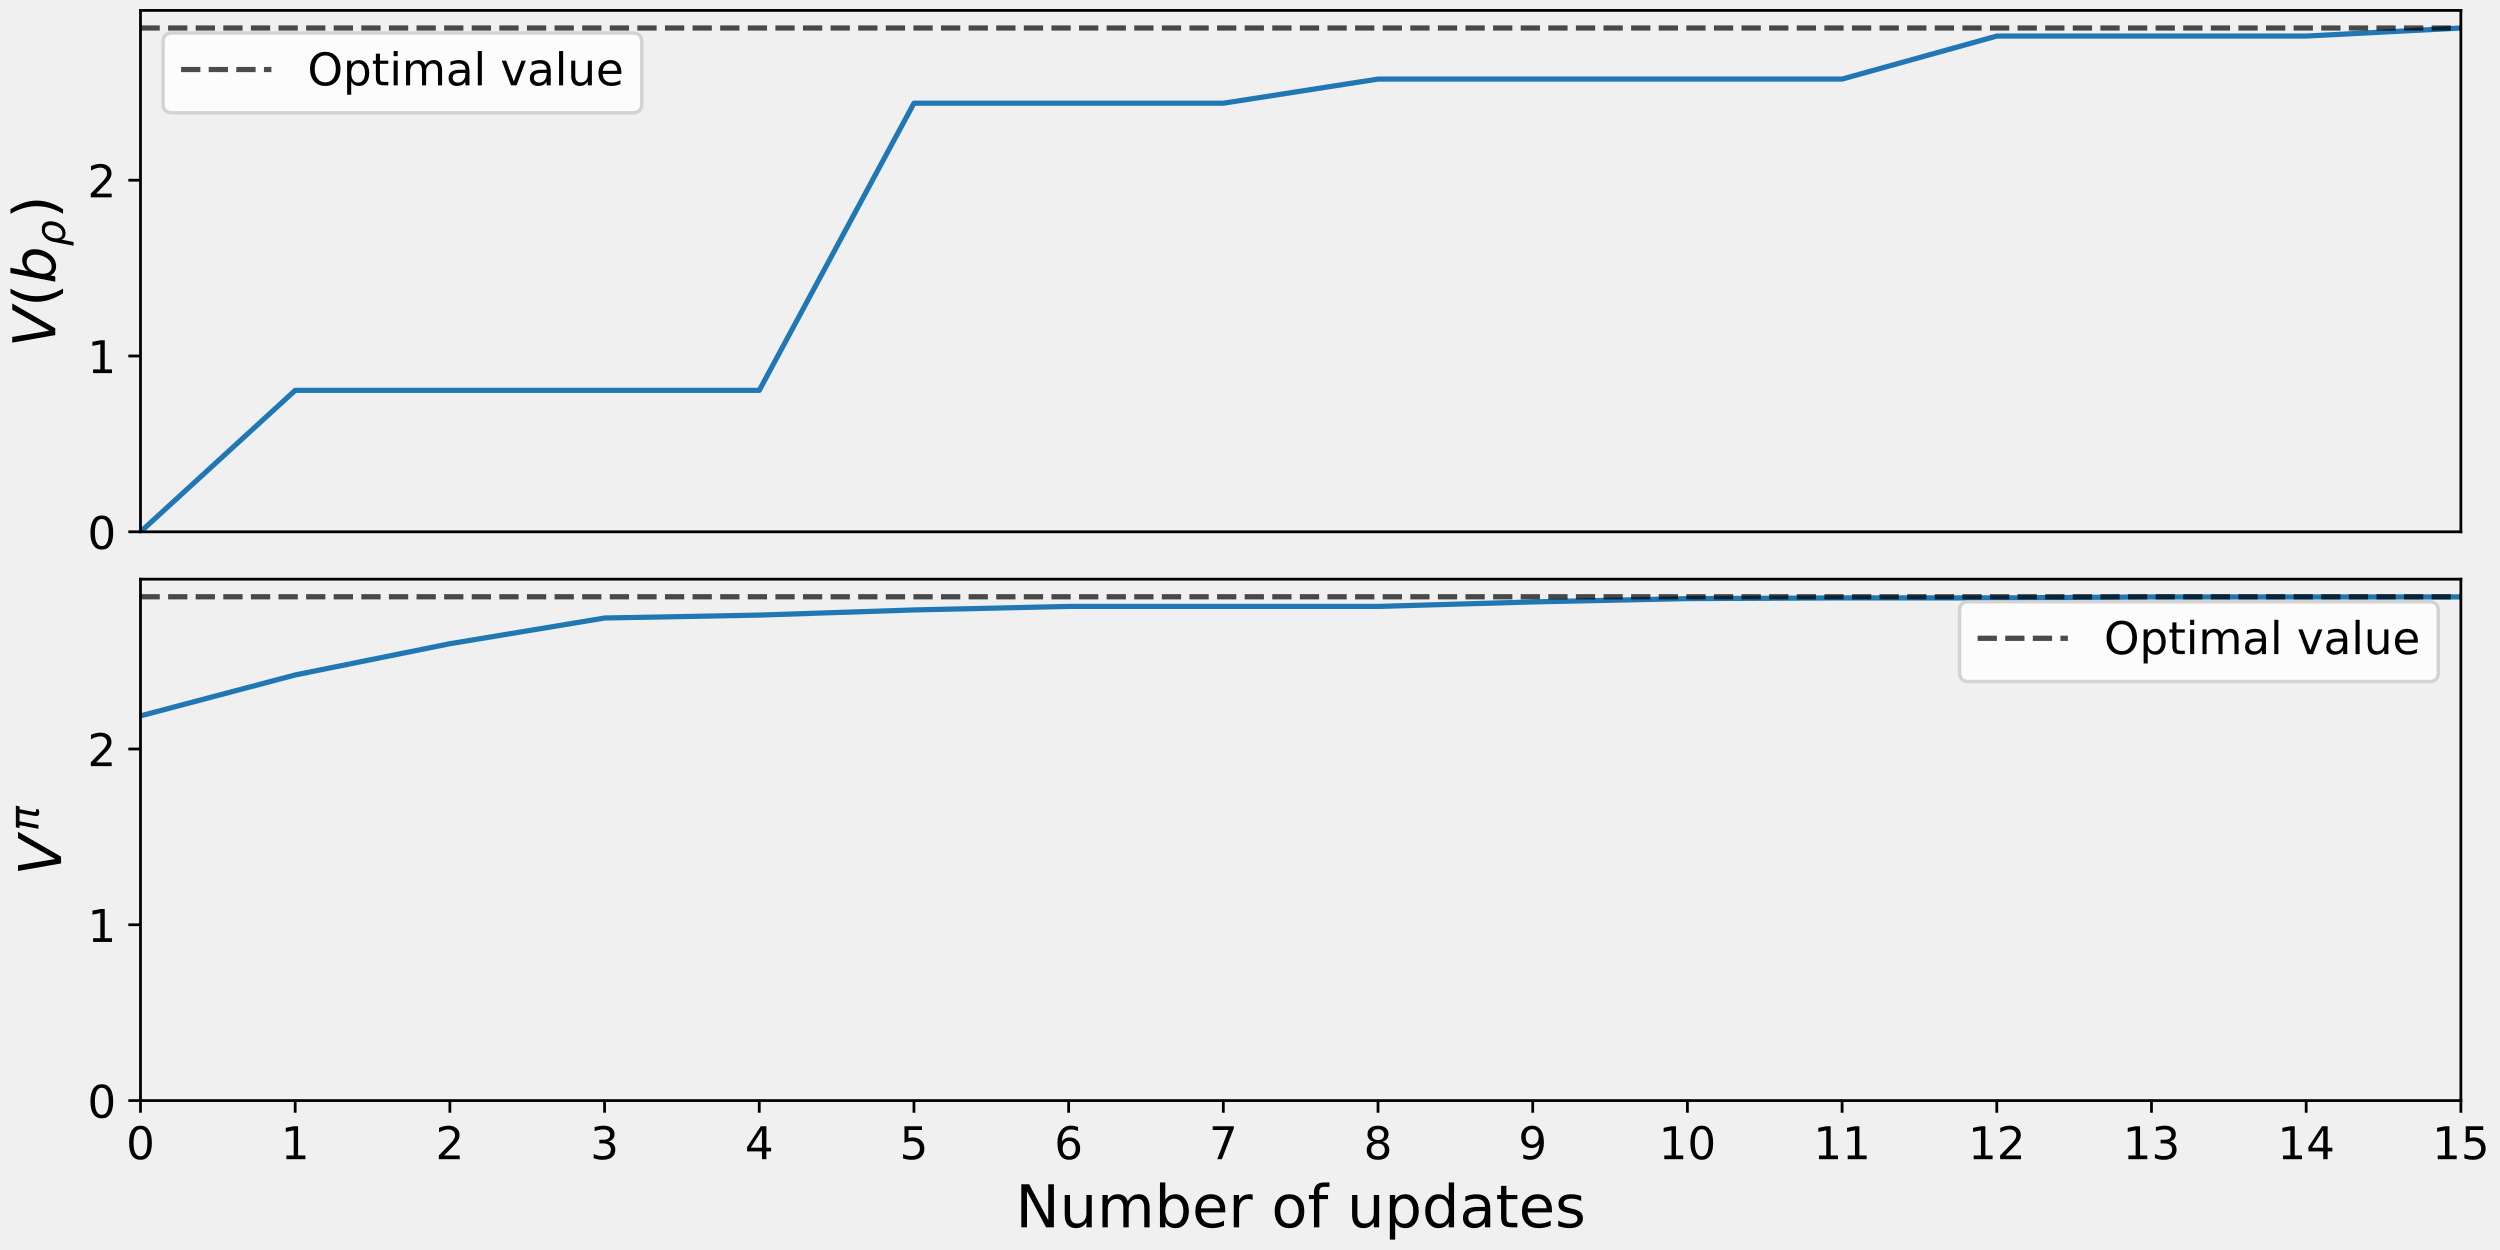
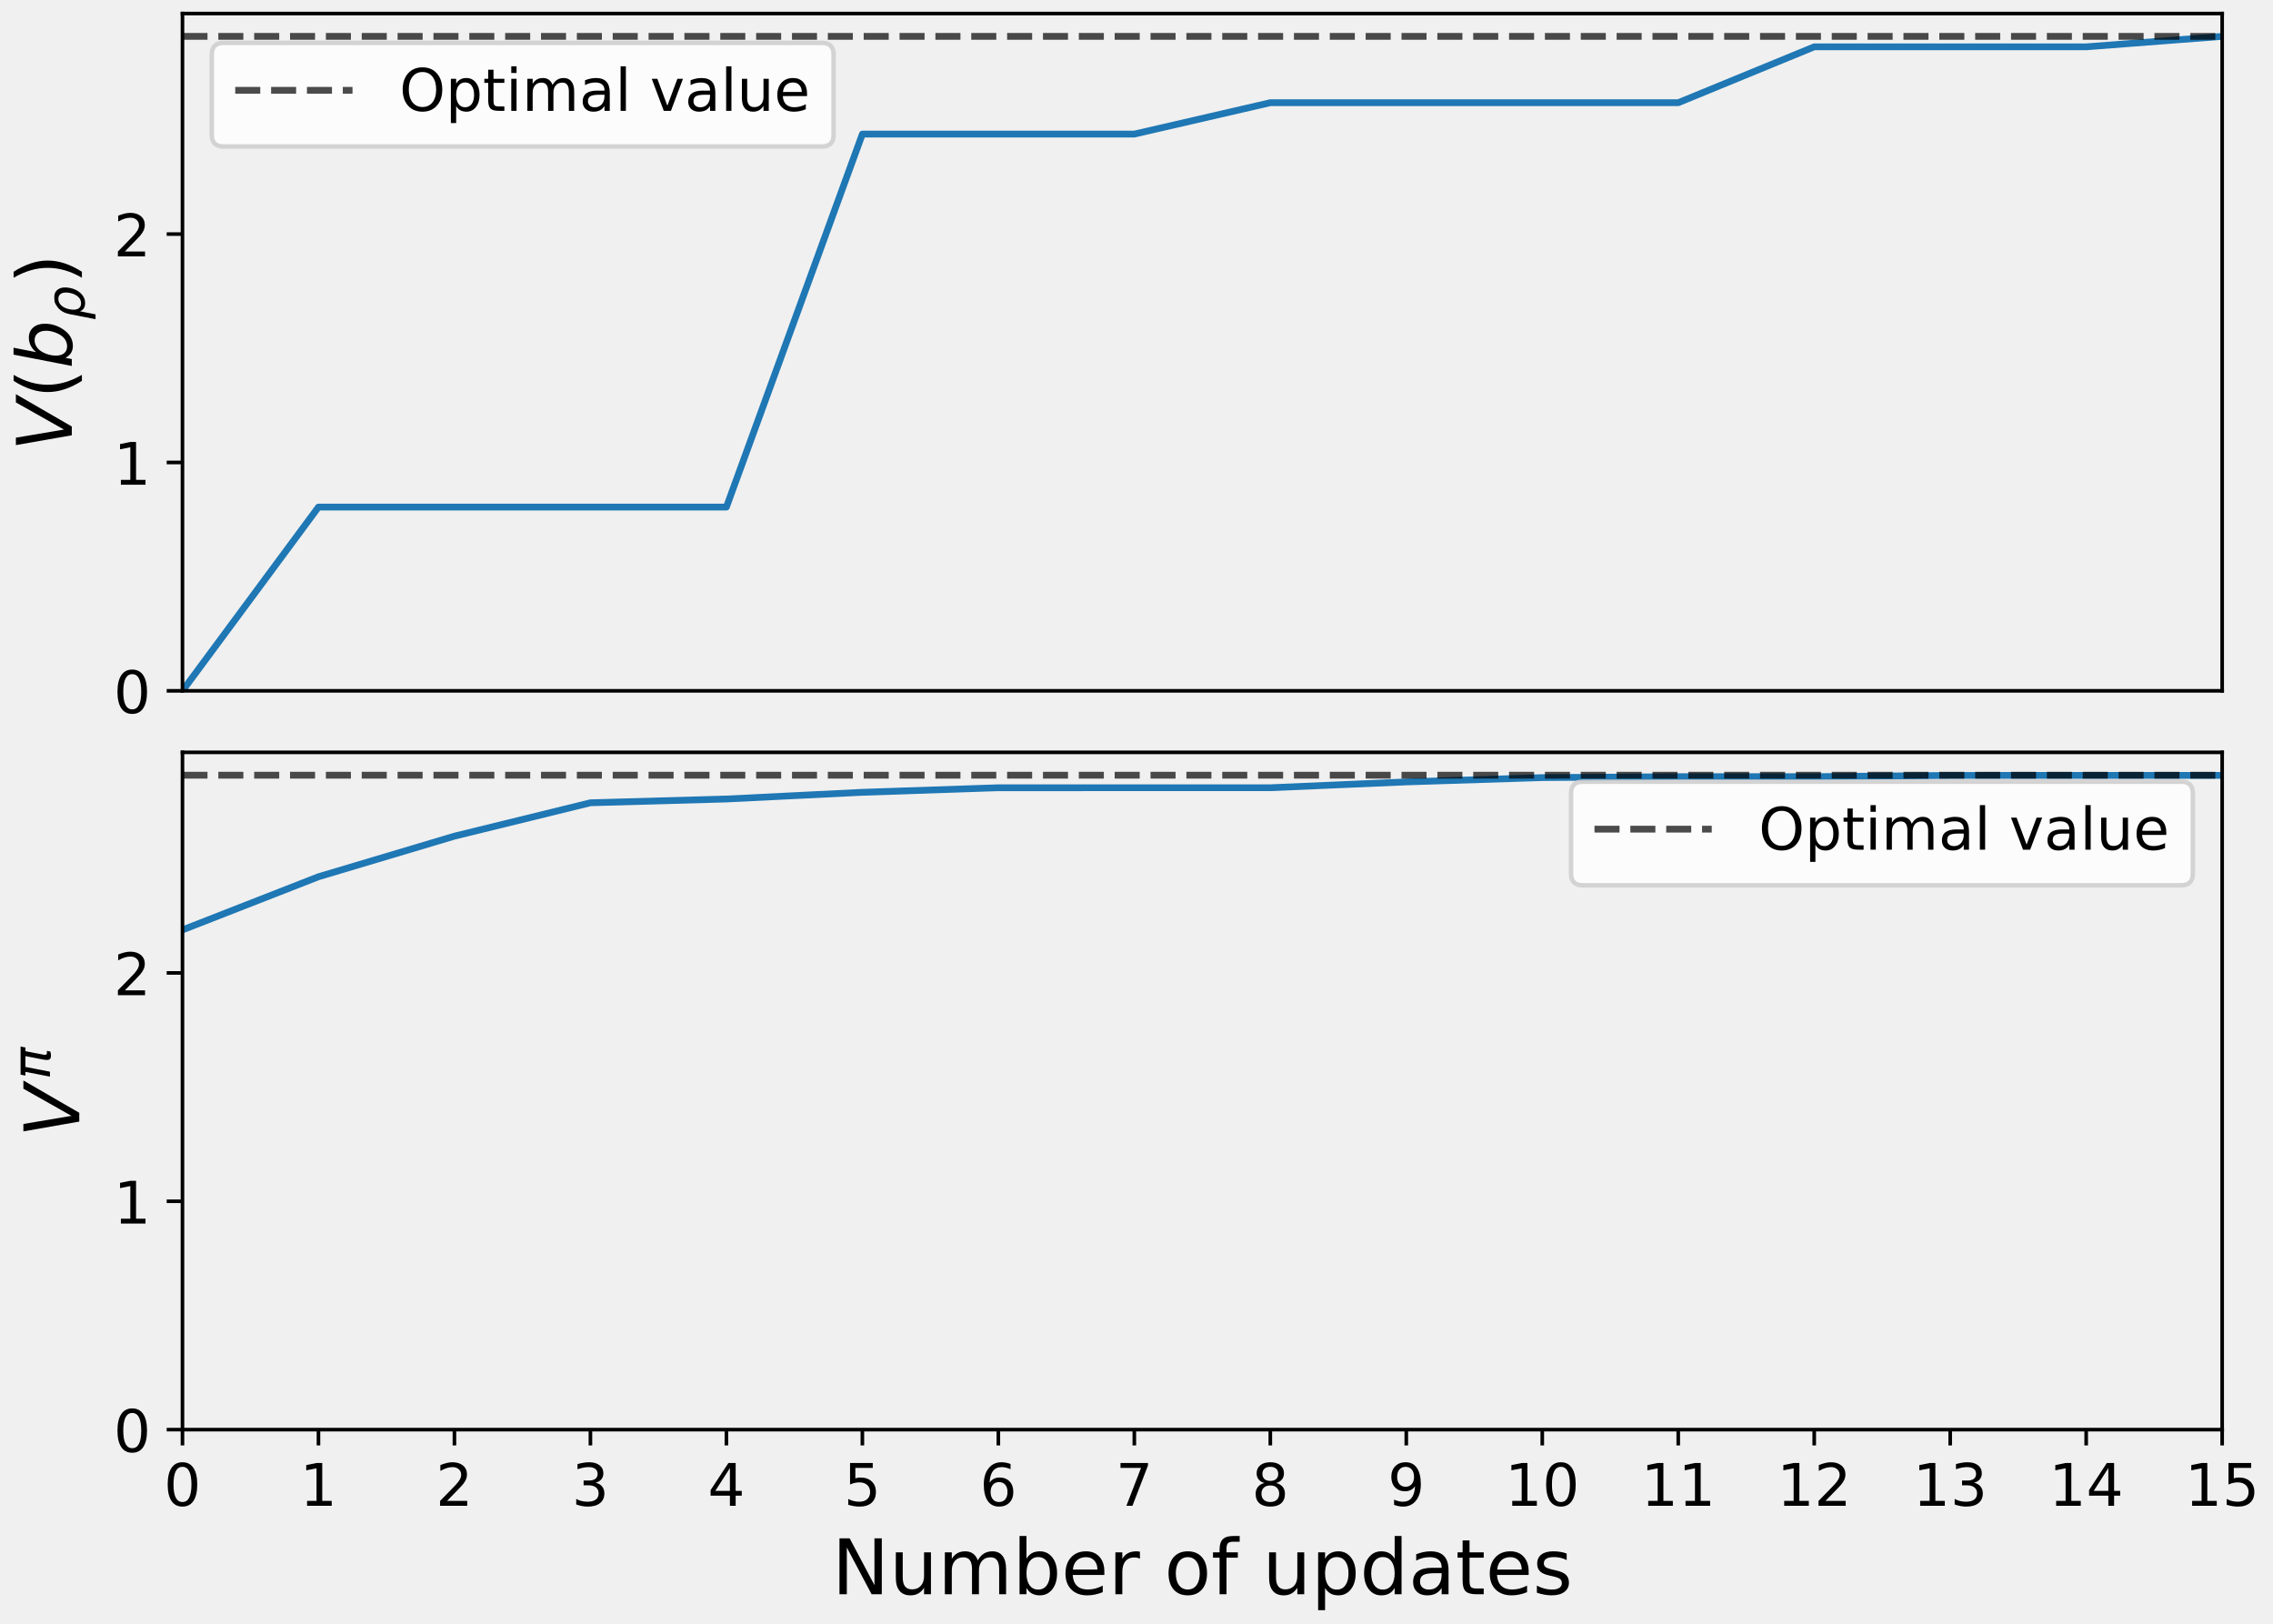
- <svg xmlns="http://www.w3.org/2000/svg" xmlns:xlink="http://www.w3.org/1999/xlink" width="720pt" height="360pt" viewBox="0 0 720 360" version="1.1">
+ <svg xmlns="http://www.w3.org/2000/svg" xmlns:xlink="http://www.w3.org/1999/xlink" width="504pt" height="360pt" viewBox="0 0 504 360" version="1.1">
  <defs>
    <style type="text/css">*{stroke-linejoin: round; stroke-linecap: butt}</style>
  </defs>
  <g id="figure_1">
    <g id="patch_1">
-       <path d="M 0 360  L 720 360  L 720 0  L 0 0  L 0 360  z " style="fill: none" />
+       <path d="M 0 360  L 504 360  L 504 0  L 0 0  L 0 360  z " style="fill: none" />
    </g>
    <g id="axes_1">
      <g id="patch_2">
-         <path d="M 40.461 153.161  L 708.729 153.161  L 708.729 3  L 40.461 3  L 40.461 153.161  z " style="fill: none" />
+         <path d="M 40.461 153.161  L 492.729 153.161  L 492.729 3  L 40.461 3  L 40.461 153.161  z " style="fill: none" />
      </g>
      <g id="matplotlib.axis_1" />
      <g id="matplotlib.axis_2">
        <g id="ytick_1">
          <g id="line2d_1">
            <defs>
-               <path id="m5ae23d7835" d="M 0 0  L -3.5 0  " style="stroke: #000000; stroke-width: 0.8" />
-             </defs>
-             <g>
-               <use xlink:href="#m5ae23d7835" x="40.461" y="153.161" style="stroke: #000000; stroke-width: 0.8" />
+               <path id="m8bce5bff3a" d="M 0 0  L -3.5 0  " style="stroke: #000000; stroke-width: 0.8" />
+             </defs>
+             <g>
+               <use xlink:href="#m8bce5bff3a" x="40.461" y="153.161" style="stroke: #000000; stroke-width: 0.8" />
            </g>
          </g>
          <g id="text_1">
            <g transform="translate(25.19024 158.1003)scale(0.13 -0.13)">
              <defs>
                <path id="DejaVuSans-30" d="M 2034 4250  Q 1547 4250 1301 3770  Q 1056 3291 1056 2328  Q 1056 1369 1301 889  Q 1547 409 2034 409  Q 2525 409 2770 889  Q 3016 1369 3016 2328  Q 3016 3291 2770 3770  Q 2525 4250 2034 4250  z M 2034 4750  Q 2819 4750 3233 4129  Q 3647 3509 3647 2328  Q 3647 1150 3233 529  Q 2819 -91 2034 -91  Q 1250 -91 836 529  Q 422 1150 422 2328  Q 422 3509 836 4129  Q 1250 4750 2034 4750  z " transform="scale(0.015625)" />
              </defs>
              <use xlink:href="#DejaVuSans-30" />
            </g>
          </g>
        </g>
        <g id="ytick_2">
          <g id="line2d_2">
            <g>
-               <use xlink:href="#m5ae23d7835" x="40.461" y="102.531" style="stroke: #000000; stroke-width: 0.8" />
+               <use xlink:href="#m8bce5bff3a" x="40.461" y="102.531" style="stroke: #000000; stroke-width: 0.8" />
            </g>
          </g>
          <g id="text_2">
            <g transform="translate(25.19024 107.47)scale(0.13 -0.13)">
              <defs>
                <path id="DejaVuSans-31" d="M 794 531  L 1825 531  L 1825 4091  L 703 3866  L 703 4441  L 1819 4666  L 2450 4666  L 2450 531  L 3481 531  L 3481 0  L 794 0  L 794 531  z " transform="scale(0.015625)" />
              </defs>
              <use xlink:href="#DejaVuSans-31" />
            </g>
          </g>
        </g>
        <g id="ytick_3">
          <g id="line2d_3">
            <g>
-               <use xlink:href="#m5ae23d7835" x="40.461" y="51.901" style="stroke: #000000; stroke-width: 0.8" />
+               <use xlink:href="#m8bce5bff3a" x="40.461" y="51.901" style="stroke: #000000; stroke-width: 0.8" />
            </g>
          </g>
          <g id="text_3">
            <g transform="translate(25.19024 56.83966)scale(0.13 -0.13)">
              <defs>
                <path id="DejaVuSans-32" d="M 1228 531  L 3431 531  L 3431 0  L 469 0  L 469 531  Q 828 903 1448 1529  Q 2069 2156 2228 2338  Q 2531 2678 2651 2914  Q 2772 3150 2772 3378  Q 2772 3750 2511 3984  Q 2250 4219 1831 4219  Q 1534 4219 1204 4116  Q 875 4013 500 3803  L 500 4441  Q 881 4594 1212 4672  Q 1544 4750 1819 4750  Q 2544 4750 2975 4387  Q 3406 4025 3406 3419  Q 3406 3131 3298 2873  Q 3191 2616 2906 2266  Q 2828 2175 2409 1742  Q 1991 1309 1228 531  z " transform="scale(0.015625)" />
              </defs>
              <use xlink:href="#DejaVuSans-32" />
            </g>
          </g>
        </g>
        <g id="text_4">
          <g transform="translate(15.92024 100.0108)rotate(-90)scale(0.17 -0.17)">
            <defs>
              <path id="DejaVuSans-Oblique-56" d="M 1319 0  L 500 4666  L 1119 4666  L 1797 653  L 4063 4666  L 4750 4666  L 2053 0  L 1319 0  z " transform="scale(0.015625)" />
              <path id="DejaVuSans-28" d="M 1984 4856  Q 1566 4138 1362 3434  Q 1159 2731 1159 2009  Q 1159 1288 1364 580  Q 1569 -128 1984 -844  L 1484 -844  Q 1016 -109 783 600  Q 550 1309 550 2009  Q 550 2706 781 3412  Q 1013 4119 1484 4856  L 1984 4856  z " transform="scale(0.015625)" />
              <path id="DejaVuSans-Oblique-62" d="M 3169 2138  Q 3169 2591 2961 2847  Q 2753 3103 2388 3103  Q 2122 3103 1889 2973  Q 1656 2844 1484 2597  Q 1303 2338 1198 1995  Q 1094 1653 1094 1313  Q 1094 881 1298 636  Q 1503 391 1863 391  Q 2134 391 2365 517  Q 2597 644 2772 891  Q 2950 1147 3059 1487  Q 3169 1828 3169 2138  z M 1381 2969  Q 1594 3256 1914 3420  Q 2234 3584 2584 3584  Q 3122 3584 3439 3221  Q 3756 2859 3756 2241  Q 3756 1734 3570 1259  Q 3384 784 3041 416  Q 2816 172 2522 40  Q 2228 -91 1906 -91  Q 1566 -91 1316 65  Q 1066 222 909 531  L 806 0  L 231 0  L 1178 4863  L 1753 4863  L 1381 2969  z " transform="scale(0.015625)" />
              <path id="DejaVuSans-Oblique-3c1" d="M 1203 2875  Q 1453 3194 1981 3475  Q 2188 3584 2756 3584  Q 3394 3584 3694 3078  Q 3994 2572 3834 1747  Q 3672 922 3175 415  Q 2678 -91 2041 -91  Q 1656 -91 1409 63  Q 1163 213 1044 525  L 681 -1331  L 103 -1331  L 697 1716  Q 838 2438 1203 2875  z M 3238 1747  Q 3359 2381 3169 2744  Q 2978 3103 2522 3103  Q 2066 3103 1734 2744  Q 1403 2381 1281 1747  Q 1156 1113 1347 750  Q 1538 391 1994 391  Q 2450 391 2781 750  Q 3113 1113 3238 1747  z " transform="scale(0.015625)" />
              <path id="DejaVuSans-29" d="M 513 4856  L 1013 4856  Q 1481 4119 1714 3412  Q 1947 2706 1947 2009  Q 1947 1309 1714 600  Q 1481 -109 1013 -844  L 513 -844  Q 928 -128 1133 580  Q 1338 1288 1338 2009  Q 1338 2731 1133 3434  Q 928 4138 513 4856  z " transform="scale(0.015625)" />
            </defs>
            <use xlink:href="#DejaVuSans-Oblique-56" transform="translate(0 0.015625)" />
            <use xlink:href="#DejaVuSans-28" transform="translate(68.4082 0.015625)" />
            <use xlink:href="#DejaVuSans-Oblique-62" transform="translate(107.4219 0.015625)" />
            <use xlink:href="#DejaVuSans-Oblique-3c1" transform="translate(170.8984 -16.39062)scale(0.7)" />
            <use xlink:href="#DejaVuSans-29" transform="translate(218.0664 0.015625)" />
          </g>
        </g>
      </g>
      <g id="line2d_4">
-         <path d="M 40.461 153.161  L 85.013 112.423  L 129.564 112.423  L 174.115 112.423  L 218.666 112.423  L 263.217 29.728  L 307.768 29.728  L 352.319 29.728  L 396.871 22.769  L 441.422 22.769  L 485.973 22.769  L 530.524 22.769  L 575.075 10.384  L 619.626 10.384  L 664.177 10.384  L 708.729 8.065  " clip-path="url(#p656e45d9f7)" style="fill: none; stroke: #1f77b4; stroke-width: 1.5; stroke-linecap: square" />
+         <path d="M 40.461 153.161  L 70.613 112.423  L 100.764 112.423  L 130.915 112.423  L 161.066 112.423  L 191.217 29.728  L 221.368 29.728  L 251.519 29.728  L 281.671 22.769  L 311.822 22.769  L 341.973 22.769  L 372.124 22.769  L 402.275 10.384  L 432.426 10.384  L 462.577 10.384  L 492.729 8.065  " clip-path="url(#p4bcdfd6425)" style="fill: none; stroke: #1f77b4; stroke-width: 1.5; stroke-linecap: square" />
      </g>
      <g id="line2d_5">
-         <path d="M 40.461 8.063  L 708.729 8.063  " clip-path="url(#p656e45d9f7)" style="fill: none; stroke-dasharray: 5.55,2.4; stroke-dashoffset: 0; stroke: #000000; stroke-opacity: 0.7; stroke-width: 1.5" />
+         <path d="M 40.461 8.063  L 492.729 8.063  " clip-path="url(#p4bcdfd6425)" style="fill: none; stroke-dasharray: 5.55,2.4; stroke-dashoffset: 0; stroke: #000000; stroke-opacity: 0.7; stroke-width: 1.5" />
      </g>
      <g id="patch_3">
        <path d="M 40.461 153.161  L 40.461 3  " style="fill: none; stroke: #000000; stroke-width: 0.8; stroke-linejoin: miter; stroke-linecap: square" />
      </g>
      <g id="patch_4">
-         <path d="M 708.729 153.161  L 708.729 3  " style="fill: none; stroke: #000000; stroke-width: 0.8; stroke-linejoin: miter; stroke-linecap: square" />
+         <path d="M 492.729 153.161  L 492.729 3  " style="fill: none; stroke: #000000; stroke-width: 0.8; stroke-linejoin: miter; stroke-linecap: square" />
      </g>
      <g id="patch_5">
-         <path d="M 40.461 153.161  L 708.729 153.161  " style="fill: none; stroke: #000000; stroke-width: 0.8; stroke-linejoin: miter; stroke-linecap: square" />
+         <path d="M 40.461 153.161  L 492.729 153.161  " style="fill: none; stroke: #000000; stroke-width: 0.8; stroke-linejoin: miter; stroke-linecap: square" />
      </g>
      <g id="patch_6">
-         <path d="M 40.461 3  L 708.729 3  " style="fill: none; stroke: #000000; stroke-width: 0.8; stroke-linejoin: miter; stroke-linecap: square" />
+         <path d="M 40.461 3  L 492.729 3  " style="fill: none; stroke: #000000; stroke-width: 0.8; stroke-linejoin: miter; stroke-linecap: square" />
      </g>
      <g id="legend_1">
        <g id="patch_7">
          <path d="M 49.561 32.482  L 182.239 32.482  Q 184.839 32.482 184.839 29.882  L 184.839 12.1  Q 184.839 9.5 182.239 9.5  L 49.561 9.5  Q 46.961 9.5 46.961 12.1  L 46.961 29.882  Q 46.961 32.482 49.561 32.482  z " style="fill: #ffffff; opacity: 0.8; stroke: #cccccc; stroke-linejoin: miter" />
        </g>
        <g id="line2d_6">
          <path d="M 52.161 20.028  L 65.161 20.028  L 78.161 20.028  " style="fill: none; stroke-dasharray: 5.55,2.4; stroke-dashoffset: 0; stroke: #000000; stroke-opacity: 0.7; stroke-width: 1.5" />
        </g>
        <g id="text_5">
          <g transform="translate(88.56149 24.57821)scale(0.13 -0.13)">
            <defs>
              <path id="DejaVuSans-4f" d="M 2522 4238  Q 1834 4238 1429 3725  Q 1025 3213 1025 2328  Q 1025 1447 1429 934  Q 1834 422 2522 422  Q 3209 422 3611 934  Q 4013 1447 4013 2328  Q 4013 3213 3611 3725  Q 3209 4238 2522 4238  z M 2522 4750  Q 3503 4750 4090 4092  Q 4678 3434 4678 2328  Q 4678 1225 4090 567  Q 3503 -91 2522 -91  Q 1538 -91 948 565  Q 359 1222 359 2328  Q 359 3434 948 4092  Q 1538 4750 2522 4750  z " transform="scale(0.015625)" />
              <path id="DejaVuSans-70" d="M 1159 525  L 1159 -1331  L 581 -1331  L 581 3500  L 1159 3500  L 1159 2969  Q 1341 3281 1617 3432  Q 1894 3584 2278 3584  Q 2916 3584 3314 3078  Q 3713 2572 3713 1747  Q 3713 922 3314 415  Q 2916 -91 2278 -91  Q 1894 -91 1617 61  Q 1341 213 1159 525  z M 3116 1747  Q 3116 2381 2855 2742  Q 2594 3103 2138 3103  Q 1681 3103 1420 2742  Q 1159 2381 1159 1747  Q 1159 1113 1420 752  Q 1681 391 2138 391  Q 2594 391 2855 752  Q 3116 1113 3116 1747  z " transform="scale(0.015625)" />
              <path id="DejaVuSans-74" d="M 1172 4494  L 1172 3500  L 2356 3500  L 2356 3053  L 1172 3053  L 1172 1153  Q 1172 725 1289 603  Q 1406 481 1766 481  L 2356 481  L 2356 0  L 1766 0  Q 1100 0 847 248  Q 594 497 594 1153  L 594 3053  L 172 3053  L 172 3500  L 594 3500  L 594 4494  L 1172 4494  z " transform="scale(0.015625)" />
              <path id="DejaVuSans-69" d="M 603 3500  L 1178 3500  L 1178 0  L 603 0  L 603 3500  z M 603 4863  L 1178 4863  L 1178 4134  L 603 4134  L 603 4863  z " transform="scale(0.015625)" />
              <path id="DejaVuSans-6d" d="M 3328 2828  Q 3544 3216 3844 3400  Q 4144 3584 4550 3584  Q 5097 3584 5394 3201  Q 5691 2819 5691 2113  L 5691 0  L 5113 0  L 5113 2094  Q 5113 2597 4934 2840  Q 4756 3084 4391 3084  Q 3944 3084 3684 2787  Q 3425 2491 3425 1978  L 3425 0  L 2847 0  L 2847 2094  Q 2847 2600 2669 2842  Q 2491 3084 2119 3084  Q 1678 3084 1418 2786  Q 1159 2488 1159 1978  L 1159 0  L 581 0  L 581 3500  L 1159 3500  L 1159 2956  Q 1356 3278 1631 3431  Q 1906 3584 2284 3584  Q 2666 3584 2933 3390  Q 3200 3197 3328 2828  z " transform="scale(0.015625)" />
              <path id="DejaVuSans-61" d="M 2194 1759  Q 1497 1759 1228 1600  Q 959 1441 959 1056  Q 959 750 1161 570  Q 1363 391 1709 391  Q 2188 391 2477 730  Q 2766 1069 2766 1631  L 2766 1759  L 2194 1759  z M 3341 1997  L 3341 0  L 2766 0  L 2766 531  Q 2569 213 2275 61  Q 1981 -91 1556 -91  Q 1019 -91 701 211  Q 384 513 384 1019  Q 384 1609 779 1909  Q 1175 2209 1959 2209  L 2766 2209  L 2766 2266  Q 2766 2663 2505 2880  Q 2244 3097 1772 3097  Q 1472 3097 1187 3025  Q 903 2953 641 2809  L 641 3341  Q 956 3463 1253 3523  Q 1550 3584 1831 3584  Q 2591 3584 2966 3190  Q 3341 2797 3341 1997  z " transform="scale(0.015625)" />
              <path id="DejaVuSans-6c" d="M 603 4863  L 1178 4863  L 1178 0  L 603 0  L 603 4863  z " transform="scale(0.015625)" />
              <path id="DejaVuSans-20" transform="scale(0.015625)" />
              <path id="DejaVuSans-76" d="M 191 3500  L 800 3500  L 1894 563  L 2988 3500  L 3597 3500  L 2284 0  L 1503 0  L 191 3500  z " transform="scale(0.015625)" />
              <path id="DejaVuSans-75" d="M 544 1381  L 544 3500  L 1119 3500  L 1119 1403  Q 1119 906 1312 657  Q 1506 409 1894 409  Q 2359 409 2629 706  Q 2900 1003 2900 1516  L 2900 3500  L 3475 3500  L 3475 0  L 2900 0  L 2900 538  Q 2691 219 2414 64  Q 2138 -91 1772 -91  Q 1169 -91 856 284  Q 544 659 544 1381  z M 1991 3584  L 1991 3584  z " transform="scale(0.015625)" />
              <path id="DejaVuSans-65" d="M 3597 1894  L 3597 1613  L 953 1613  Q 991 1019 1311 708  Q 1631 397 2203 397  Q 2534 397 2845 478  Q 3156 559 3463 722  L 3463 178  Q 3153 47 2828 -22  Q 2503 -91 2169 -91  Q 1331 -91 842 396  Q 353 884 353 1716  Q 353 2575 817 3079  Q 1281 3584 2069 3584  Q 2775 3584 3186 3129  Q 3597 2675 3597 1894  z M 3022 2063  Q 3016 2534 2758 2815  Q 2500 3097 2075 3097  Q 1594 3097 1305 2825  Q 1016 2553 972 2059  L 3022 2063  z " transform="scale(0.015625)" />
            </defs>
            <use xlink:href="#DejaVuSans-4f" />
            <use xlink:href="#DejaVuSans-70" x="78.711" />
            <use xlink:href="#DejaVuSans-74" x="142.188" />
            <use xlink:href="#DejaVuSans-69" x="181.396" />
            <use xlink:href="#DejaVuSans-6d" x="209.18" />
            <use xlink:href="#DejaVuSans-61" x="306.592" />
            <use xlink:href="#DejaVuSans-6c" x="367.871" />
            <use xlink:href="#DejaVuSans-20" x="395.654" />
            <use xlink:href="#DejaVuSans-76" x="427.441" />
            <use xlink:href="#DejaVuSans-61" x="486.621" />
            <use xlink:href="#DejaVuSans-6c" x="547.9" />
            <use xlink:href="#DejaVuSans-75" x="575.684" />
            <use xlink:href="#DejaVuSans-65" x="639.062" />
          </g>
        </g>
      </g>
    </g>
    <g id="axes_2">
      <g id="patch_8">
-         <path d="M 40.461 316.965  L 708.729 316.965  L 708.729 166.804  L 40.461 166.804  L 40.461 316.965  z " style="fill: none" />
+         <path d="M 40.461 316.965  L 492.729 316.965  L 492.729 166.804  L 40.461 166.804  L 40.461 316.965  z " style="fill: none" />
      </g>
      <g id="matplotlib.axis_3">
        <g id="xtick_1">
          <g id="line2d_7">
            <defs>
-               <path id="m1c59c98c2c" d="M 0 0  L 0 3.5  " style="stroke: #000000; stroke-width: 0.8" />
-             </defs>
-             <g>
-               <use xlink:href="#m1c59c98c2c" x="40.461" y="316.965" style="stroke: #000000; stroke-width: 0.8" />
+               <path id="m48ab08ce3c" d="M 0 0  L 0 3.5  " style="stroke: #000000; stroke-width: 0.8" />
+             </defs>
+             <g>
+               <use xlink:href="#m48ab08ce3c" x="40.461" y="316.965" style="stroke: #000000; stroke-width: 0.8" />
            </g>
          </g>
          <g id="text_6">
            <g transform="translate(36.32587 333.8434)scale(0.13 -0.13)">
              <use xlink:href="#DejaVuSans-30" />
            </g>
          </g>
        </g>
        <g id="xtick_2">
          <g id="line2d_8">
            <g>
-               <use xlink:href="#m1c59c98c2c" x="85.013" y="316.965" style="stroke: #000000; stroke-width: 0.8" />
+               <use xlink:href="#m48ab08ce3c" x="70.613" y="316.965" style="stroke: #000000; stroke-width: 0.8" />
            </g>
          </g>
          <g id="text_7">
-             <g transform="translate(80.877 333.8434)scale(0.13 -0.13)">
+             <g transform="translate(66.477 333.8434)scale(0.13 -0.13)">
              <use xlink:href="#DejaVuSans-31" />
            </g>
          </g>
        </g>
        <g id="xtick_3">
          <g id="line2d_9">
            <g>
-               <use xlink:href="#m1c59c98c2c" x="129.564" y="316.965" style="stroke: #000000; stroke-width: 0.8" />
+               <use xlink:href="#m48ab08ce3c" x="100.764" y="316.965" style="stroke: #000000; stroke-width: 0.8" />
            </g>
          </g>
          <g id="text_8">
-             <g transform="translate(125.4281 333.8434)scale(0.13 -0.13)">
+             <g transform="translate(96.62813 333.8434)scale(0.13 -0.13)">
              <use xlink:href="#DejaVuSans-32" />
            </g>
          </g>
        </g>
        <g id="xtick_4">
          <g id="line2d_10">
            <g>
-               <use xlink:href="#m1c59c98c2c" x="174.115" y="316.965" style="stroke: #000000; stroke-width: 0.8" />
+               <use xlink:href="#m48ab08ce3c" x="130.915" y="316.965" style="stroke: #000000; stroke-width: 0.8" />
            </g>
          </g>
          <g id="text_9">
-             <g transform="translate(169.9793 333.8434)scale(0.13 -0.13)">
+             <g transform="translate(126.7793 333.8434)scale(0.13 -0.13)">
              <defs>
                <path id="DejaVuSans-33" d="M 2597 2516  Q 3050 2419 3304 2112  Q 3559 1806 3559 1356  Q 3559 666 3084 287  Q 2609 -91 1734 -91  Q 1441 -91 1130 -33  Q 819 25 488 141  L 488 750  Q 750 597 1062 519  Q 1375 441 1716 441  Q 2309 441 2620 675  Q 2931 909 2931 1356  Q 2931 1769 2642 2001  Q 2353 2234 1838 2234  L 1294 2234  L 1294 2753  L 1863 2753  Q 2328 2753 2575 2939  Q 2822 3125 2822 3475  Q 2822 3834 2567 4026  Q 2313 4219 1838 4219  Q 1578 4219 1281 4162  Q 984 4106 628 3988  L 628 4550  Q 988 4650 1302 4700  Q 1616 4750 1894 4750  Q 2613 4750 3031 4423  Q 3450 4097 3450 3541  Q 3450 3153 3228 2886  Q 3006 2619 2597 2516  z " transform="scale(0.015625)" />
              </defs>
              <use xlink:href="#DejaVuSans-33" />
            </g>
          </g>
        </g>
        <g id="xtick_5">
          <g id="line2d_11">
            <g>
-               <use xlink:href="#m1c59c98c2c" x="218.666" y="316.965" style="stroke: #000000; stroke-width: 0.8" />
+               <use xlink:href="#m48ab08ce3c" x="161.066" y="316.965" style="stroke: #000000; stroke-width: 0.8" />
            </g>
          </g>
          <g id="text_10">
-             <g transform="translate(214.5304 333.8434)scale(0.13 -0.13)">
+             <g transform="translate(156.9304 333.8434)scale(0.13 -0.13)">
              <defs>
                <path id="DejaVuSans-34" d="M 2419 4116  L 825 1625  L 2419 1625  L 2419 4116  z M 2253 4666  L 3047 4666  L 3047 1625  L 3713 1625  L 3713 1100  L 3047 1100  L 3047 0  L 2419 0  L 2419 1100  L 313 1100  L 313 1709  L 2253 4666  z " transform="scale(0.015625)" />
              </defs>
              <use xlink:href="#DejaVuSans-34" />
            </g>
          </g>
        </g>
        <g id="xtick_6">
          <g id="line2d_12">
            <g>
-               <use xlink:href="#m1c59c98c2c" x="263.217" y="316.965" style="stroke: #000000; stroke-width: 0.8" />
+               <use xlink:href="#m48ab08ce3c" x="191.217" y="316.965" style="stroke: #000000; stroke-width: 0.8" />
            </g>
          </g>
          <g id="text_11">
-             <g transform="translate(259.0815 333.8434)scale(0.13 -0.13)">
+             <g transform="translate(187.0815 333.8434)scale(0.13 -0.13)">
              <defs>
                <path id="DejaVuSans-35" d="M 691 4666  L 3169 4666  L 3169 4134  L 1269 4134  L 1269 2991  Q 1406 3038 1543 3061  Q 1681 3084 1819 3084  Q 2600 3084 3056 2656  Q 3513 2228 3513 1497  Q 3513 744 3044 326  Q 2575 -91 1722 -91  Q 1428 -91 1123 -41  Q 819 9 494 109  L 494 744  Q 775 591 1075 516  Q 1375 441 1709 441  Q 2250 441 2565 725  Q 2881 1009 2881 1497  Q 2881 1984 2565 2268  Q 2250 2553 1709 2553  Q 1456 2553 1204 2497  Q 953 2441 691 2322  L 691 4666  z " transform="scale(0.015625)" />
              </defs>
              <use xlink:href="#DejaVuSans-35" />
            </g>
          </g>
        </g>
        <g id="xtick_7">
          <g id="line2d_13">
            <g>
-               <use xlink:href="#m1c59c98c2c" x="307.768" y="316.965" style="stroke: #000000; stroke-width: 0.8" />
+               <use xlink:href="#m48ab08ce3c" x="221.368" y="316.965" style="stroke: #000000; stroke-width: 0.8" />
            </g>
          </g>
          <g id="text_12">
-             <g transform="translate(303.6327 333.8434)scale(0.13 -0.13)">
+             <g transform="translate(217.2327 333.8434)scale(0.13 -0.13)">
              <defs>
                <path id="DejaVuSans-36" d="M 2113 2584  Q 1688 2584 1439 2293  Q 1191 2003 1191 1497  Q 1191 994 1439 701  Q 1688 409 2113 409  Q 2538 409 2786 701  Q 3034 994 3034 1497  Q 3034 2003 2786 2293  Q 2538 2584 2113 2584  z M 3366 4563  L 3366 3988  Q 3128 4100 2886 4159  Q 2644 4219 2406 4219  Q 1781 4219 1451 3797  Q 1122 3375 1075 2522  Q 1259 2794 1537 2939  Q 1816 3084 2150 3084  Q 2853 3084 3261 2657  Q 3669 2231 3669 1497  Q 3669 778 3244 343  Q 2819 -91 2113 -91  Q 1303 -91 875 529  Q 447 1150 447 2328  Q 447 3434 972 4092  Q 1497 4750 2381 4750  Q 2619 4750 2861 4703  Q 3103 4656 3366 4563  z " transform="scale(0.015625)" />
              </defs>
              <use xlink:href="#DejaVuSans-36" />
            </g>
          </g>
        </g>
        <g id="xtick_8">
          <g id="line2d_14">
            <g>
-               <use xlink:href="#m1c59c98c2c" x="352.319" y="316.965" style="stroke: #000000; stroke-width: 0.8" />
+               <use xlink:href="#m48ab08ce3c" x="251.519" y="316.965" style="stroke: #000000; stroke-width: 0.8" />
            </g>
          </g>
          <g id="text_13">
-             <g transform="translate(348.1838 333.8434)scale(0.13 -0.13)">
+             <g transform="translate(247.3838 333.8434)scale(0.13 -0.13)">
              <defs>
                <path id="DejaVuSans-37" d="M 525 4666  L 3525 4666  L 3525 4397  L 1831 0  L 1172 0  L 2766 4134  L 525 4134  L 525 4666  z " transform="scale(0.015625)" />
              </defs>
              <use xlink:href="#DejaVuSans-37" />
            </g>
          </g>
        </g>
        <g id="xtick_9">
          <g id="line2d_15">
            <g>
-               <use xlink:href="#m1c59c98c2c" x="396.871" y="316.965" style="stroke: #000000; stroke-width: 0.8" />
+               <use xlink:href="#m48ab08ce3c" x="281.671" y="316.965" style="stroke: #000000; stroke-width: 0.8" />
            </g>
          </g>
          <g id="text_14">
-             <g transform="translate(392.7349 333.8434)scale(0.13 -0.13)">
+             <g transform="translate(277.5349 333.8434)scale(0.13 -0.13)">
              <defs>
                <path id="DejaVuSans-38" d="M 2034 2216  Q 1584 2216 1326 1975  Q 1069 1734 1069 1313  Q 1069 891 1326 650  Q 1584 409 2034 409  Q 2484 409 2743 651  Q 3003 894 3003 1313  Q 3003 1734 2745 1975  Q 2488 2216 2034 2216  z M 1403 2484  Q 997 2584 770 2862  Q 544 3141 544 3541  Q 544 4100 942 4425  Q 1341 4750 2034 4750  Q 2731 4750 3128 4425  Q 3525 4100 3525 3541  Q 3525 3141 3298 2862  Q 3072 2584 2669 2484  Q 3125 2378 3379 2068  Q 3634 1759 3634 1313  Q 3634 634 3220 271  Q 2806 -91 2034 -91  Q 1263 -91 848 271  Q 434 634 434 1313  Q 434 1759 690 2068  Q 947 2378 1403 2484  z M 1172 3481  Q 1172 3119 1398 2916  Q 1625 2713 2034 2713  Q 2441 2713 2670 2916  Q 2900 3119 2900 3481  Q 2900 3844 2670 4047  Q 2441 4250 2034 4250  Q 1625 4250 1398 4047  Q 1172 3844 1172 3481  z " transform="scale(0.015625)" />
              </defs>
              <use xlink:href="#DejaVuSans-38" />
            </g>
          </g>
        </g>
        <g id="xtick_10">
          <g id="line2d_16">
            <g>
-               <use xlink:href="#m1c59c98c2c" x="441.422" y="316.965" style="stroke: #000000; stroke-width: 0.8" />
+               <use xlink:href="#m48ab08ce3c" x="311.822" y="316.965" style="stroke: #000000; stroke-width: 0.8" />
            </g>
          </g>
          <g id="text_15">
-             <g transform="translate(437.2861 333.8434)scale(0.13 -0.13)">
+             <g transform="translate(307.6861 333.8434)scale(0.13 -0.13)">
              <defs>
                <path id="DejaVuSans-39" d="M 703 97  L 703 672  Q 941 559 1184 500  Q 1428 441 1663 441  Q 2288 441 2617 861  Q 2947 1281 2994 2138  Q 2813 1869 2534 1725  Q 2256 1581 1919 1581  Q 1219 1581 811 2004  Q 403 2428 403 3163  Q 403 3881 828 4315  Q 1253 4750 1959 4750  Q 2769 4750 3195 4129  Q 3622 3509 3622 2328  Q 3622 1225 3098 567  Q 2575 -91 1691 -91  Q 1453 -91 1209 -44  Q 966 3 703 97  z M 1959 2075  Q 2384 2075 2632 2365  Q 2881 2656 2881 3163  Q 2881 3666 2632 3958  Q 2384 4250 1959 4250  Q 1534 4250 1286 3958  Q 1038 3666 1038 3163  Q 1038 2656 1286 2365  Q 1534 2075 1959 2075  z " transform="scale(0.015625)" />
              </defs>
              <use xlink:href="#DejaVuSans-39" />
            </g>
          </g>
        </g>
        <g id="xtick_11">
          <g id="line2d_17">
            <g>
-               <use xlink:href="#m1c59c98c2c" x="485.973" y="316.965" style="stroke: #000000; stroke-width: 0.8" />
+               <use xlink:href="#m48ab08ce3c" x="341.973" y="316.965" style="stroke: #000000; stroke-width: 0.8" />
            </g>
          </g>
          <g id="text_16">
-             <g transform="translate(477.7016 333.8434)scale(0.13 -0.13)">
+             <g transform="translate(333.7016 333.8434)scale(0.13 -0.13)">
              <use xlink:href="#DejaVuSans-31" />
              <use xlink:href="#DejaVuSans-30" x="63.623" />
            </g>
          </g>
        </g>
        <g id="xtick_12">
          <g id="line2d_18">
            <g>
-               <use xlink:href="#m1c59c98c2c" x="530.524" y="316.965" style="stroke: #000000; stroke-width: 0.8" />
+               <use xlink:href="#m48ab08ce3c" x="372.124" y="316.965" style="stroke: #000000; stroke-width: 0.8" />
            </g>
          </g>
          <g id="text_17">
-             <g transform="translate(522.2527 333.8434)scale(0.13 -0.13)">
+             <g transform="translate(363.8527 333.8434)scale(0.13 -0.13)">
              <use xlink:href="#DejaVuSans-31" />
              <use xlink:href="#DejaVuSans-31" x="63.623" />
            </g>
          </g>
        </g>
        <g id="xtick_13">
          <g id="line2d_19">
            <g>
-               <use xlink:href="#m1c59c98c2c" x="575.075" y="316.965" style="stroke: #000000; stroke-width: 0.8" />
+               <use xlink:href="#m48ab08ce3c" x="402.275" y="316.965" style="stroke: #000000; stroke-width: 0.8" />
            </g>
          </g>
          <g id="text_18">
-             <g transform="translate(566.8039 333.8434)scale(0.13 -0.13)">
+             <g transform="translate(394.0039 333.8434)scale(0.13 -0.13)">
              <use xlink:href="#DejaVuSans-31" />
              <use xlink:href="#DejaVuSans-32" x="63.623" />
            </g>
          </g>
        </g>
        <g id="xtick_14">
          <g id="line2d_20">
            <g>
-               <use xlink:href="#m1c59c98c2c" x="619.626" y="316.965" style="stroke: #000000; stroke-width: 0.8" />
+               <use xlink:href="#m48ab08ce3c" x="432.426" y="316.965" style="stroke: #000000; stroke-width: 0.8" />
            </g>
          </g>
          <g id="text_19">
-             <g transform="translate(611.355 333.8434)scale(0.13 -0.13)">
+             <g transform="translate(424.155 333.8434)scale(0.13 -0.13)">
              <use xlink:href="#DejaVuSans-31" />
              <use xlink:href="#DejaVuSans-33" x="63.623" />
            </g>
          </g>
        </g>
        <g id="xtick_15">
          <g id="line2d_21">
            <g>
-               <use xlink:href="#m1c59c98c2c" x="664.177" y="316.965" style="stroke: #000000; stroke-width: 0.8" />
+               <use xlink:href="#m48ab08ce3c" x="462.577" y="316.965" style="stroke: #000000; stroke-width: 0.8" />
            </g>
          </g>
          <g id="text_20">
-             <g transform="translate(655.9061 333.8434)scale(0.13 -0.13)">
+             <g transform="translate(454.3061 333.8434)scale(0.13 -0.13)">
              <use xlink:href="#DejaVuSans-31" />
              <use xlink:href="#DejaVuSans-34" x="63.623" />
            </g>
          </g>
        </g>
        <g id="xtick_16">
          <g id="line2d_22">
            <g>
-               <use xlink:href="#m1c59c98c2c" x="708.729" y="316.965" style="stroke: #000000; stroke-width: 0.8" />
+               <use xlink:href="#m48ab08ce3c" x="492.729" y="316.965" style="stroke: #000000; stroke-width: 0.8" />
            </g>
          </g>
          <g id="text_21">
-             <g transform="translate(700.4573 333.8434)scale(0.13 -0.13)">
+             <g transform="translate(484.4573 333.8434)scale(0.13 -0.13)">
              <use xlink:href="#DejaVuSans-31" />
              <use xlink:href="#DejaVuSans-35" x="63.623" />
            </g>
          </g>
        </g>
        <g id="text_22">
-           <g transform="translate(292.4744 353.4643)scale(0.17 -0.17)">
+           <g transform="translate(184.4744 353.4643)scale(0.17 -0.17)">
            <defs>
              <path id="DejaVuSans-4e" d="M 628 4666  L 1478 4666  L 3547 763  L 3547 4666  L 4159 4666  L 4159 0  L 3309 0  L 1241 3903  L 1241 0  L 628 0  L 628 4666  z " transform="scale(0.015625)" />
              <path id="DejaVuSans-62" d="M 3116 1747  Q 3116 2381 2855 2742  Q 2594 3103 2138 3103  Q 1681 3103 1420 2742  Q 1159 2381 1159 1747  Q 1159 1113 1420 752  Q 1681 391 2138 391  Q 2594 391 2855 752  Q 3116 1113 3116 1747  z M 1159 2969  Q 1341 3281 1617 3432  Q 1894 3584 2278 3584  Q 2916 3584 3314 3078  Q 3713 2572 3713 1747  Q 3713 922 3314 415  Q 2916 -91 2278 -91  Q 1894 -91 1617 61  Q 1341 213 1159 525  L 1159 0  L 581 0  L 581 4863  L 1159 4863  L 1159 2969  z " transform="scale(0.015625)" />
              <path id="DejaVuSans-72" d="M 2631 2963  Q 2534 3019 2420 3045  Q 2306 3072 2169 3072  Q 1681 3072 1420 2755  Q 1159 2438 1159 1844  L 1159 0  L 581 0  L 581 3500  L 1159 3500  L 1159 2956  Q 1341 3275 1631 3429  Q 1922 3584 2338 3584  Q 2397 3584 2469 3576  Q 2541 3569 2628 3553  L 2631 2963  z " transform="scale(0.015625)" />
              <path id="DejaVuSans-6f" d="M 1959 3097  Q 1497 3097 1228 2736  Q 959 2375 959 1747  Q 959 1119 1226 758  Q 1494 397 1959 397  Q 2419 397 2687 759  Q 2956 1122 2956 1747  Q 2956 2369 2687 2733  Q 2419 3097 1959 3097  z M 1959 3584  Q 2709 3584 3137 3096  Q 3566 2609 3566 1747  Q 3566 888 3137 398  Q 2709 -91 1959 -91  Q 1206 -91 779 398  Q 353 888 353 1747  Q 353 2609 779 3096  Q 1206 3584 1959 3584  z " transform="scale(0.015625)" />
              <path id="DejaVuSans-66" d="M 2375 4863  L 2375 4384  L 1825 4384  Q 1516 4384 1395 4259  Q 1275 4134 1275 3809  L 1275 3500  L 2222 3500  L 2222 3053  L 1275 3053  L 1275 0  L 697 0  L 697 3053  L 147 3053  L 147 3500  L 697 3500  L 697 3744  Q 697 4328 969 4595  Q 1241 4863 1831 4863  L 2375 4863  z " transform="scale(0.015625)" />
              <path id="DejaVuSans-64" d="M 2906 2969  L 2906 4863  L 3481 4863  L 3481 0  L 2906 0  L 2906 525  Q 2725 213 2448 61  Q 2172 -91 1784 -91  Q 1150 -91 751 415  Q 353 922 353 1747  Q 353 2572 751 3078  Q 1150 3584 1784 3584  Q 2172 3584 2448 3432  Q 2725 3281 2906 2969  z M 947 1747  Q 947 1113 1208 752  Q 1469 391 1925 391  Q 2381 391 2643 752  Q 2906 1113 2906 1747  Q 2906 2381 2643 2742  Q 2381 3103 1925 3103  Q 1469 3103 1208 2742  Q 947 2381 947 1747  z " transform="scale(0.015625)" />
              <path id="DejaVuSans-73" d="M 2834 3397  L 2834 2853  Q 2591 2978 2328 3040  Q 2066 3103 1784 3103  Q 1356 3103 1142 2972  Q 928 2841 928 2578  Q 928 2378 1081 2264  Q 1234 2150 1697 2047  L 1894 2003  Q 2506 1872 2764 1633  Q 3022 1394 3022 966  Q 3022 478 2636 193  Q 2250 -91 1575 -91  Q 1294 -91 989 -36  Q 684 19 347 128  L 347 722  Q 666 556 975 473  Q 1284 391 1588 391  Q 1994 391 2212 530  Q 2431 669 2431 922  Q 2431 1156 2273 1281  Q 2116 1406 1581 1522  L 1381 1569  Q 847 1681 609 1914  Q 372 2147 372 2553  Q 372 3047 722 3315  Q 1072 3584 1716 3584  Q 2034 3584 2315 3537  Q 2597 3491 2834 3397  z " transform="scale(0.015625)" />
            </defs>
            <use xlink:href="#DejaVuSans-4e" />
            <use xlink:href="#DejaVuSans-75" x="74.805" />
            <use xlink:href="#DejaVuSans-6d" x="138.184" />
            <use xlink:href="#DejaVuSans-62" x="235.596" />
            <use xlink:href="#DejaVuSans-65" x="299.072" />
            <use xlink:href="#DejaVuSans-72" x="360.596" />
            <use xlink:href="#DejaVuSans-20" x="401.709" />
            <use xlink:href="#DejaVuSans-6f" x="433.496" />
            <use xlink:href="#DejaVuSans-66" x="494.678" />
            <use xlink:href="#DejaVuSans-20" x="529.883" />
            <use xlink:href="#DejaVuSans-75" x="561.67" />
            <use xlink:href="#DejaVuSans-70" x="625.049" />
            <use xlink:href="#DejaVuSans-64" x="688.525" />
            <use xlink:href="#DejaVuSans-61" x="752.002" />
            <use xlink:href="#DejaVuSans-74" x="813.281" />
            <use xlink:href="#DejaVuSans-65" x="852.49" />
            <use xlink:href="#DejaVuSans-73" x="914.014" />
          </g>
        </g>
      </g>
      <g id="matplotlib.axis_4">
        <g id="ytick_4">
          <g id="line2d_23">
            <g>
-               <use xlink:href="#m5ae23d7835" x="40.461" y="316.965" style="stroke: #000000; stroke-width: 0.8" />
+               <use xlink:href="#m8bce5bff3a" x="40.461" y="316.965" style="stroke: #000000; stroke-width: 0.8" />
            </g>
          </g>
          <g id="text_23">
            <g transform="translate(25.19024 321.9044)scale(0.13 -0.13)">
              <use xlink:href="#DejaVuSans-30" />
            </g>
          </g>
        </g>
        <g id="ytick_5">
          <g id="line2d_24">
            <g>
-               <use xlink:href="#m5ae23d7835" x="40.461" y="266.335" style="stroke: #000000; stroke-width: 0.8" />
+               <use xlink:href="#m8bce5bff3a" x="40.461" y="266.335" style="stroke: #000000; stroke-width: 0.8" />
            </g>
          </g>
          <g id="text_24">
            <g transform="translate(25.19024 271.2741)scale(0.13 -0.13)">
              <use xlink:href="#DejaVuSans-31" />
            </g>
          </g>
        </g>
        <g id="ytick_6">
          <g id="line2d_25">
            <g>
-               <use xlink:href="#m5ae23d7835" x="40.461" y="215.705" style="stroke: #000000; stroke-width: 0.8" />
+               <use xlink:href="#m8bce5bff3a" x="40.461" y="215.705" style="stroke: #000000; stroke-width: 0.8" />
            </g>
          </g>
          <g id="text_25">
            <g transform="translate(25.19024 220.6438)scale(0.13 -0.13)">
              <use xlink:href="#DejaVuSans-32" />
            </g>
          </g>
        </g>
        <g id="text_26">
          <g transform="translate(17.65477 252.1699)rotate(-90)scale(0.17 -0.17)">
            <defs>
              <path id="DejaVuSans-Oblique-3c0" d="M 584 3500  L 3938 3500  L 3825 2925  L 3384 2925  L 2966 775  Q 2922 550 2981 450  Q 3038 353 3209 353  Q 3256 353 3325 363  Q 3397 369 3419 372  L 3338 -44  Q 3222 -84 3103 -103  Q 2981 -122 2866 -122  Q 2491 -122 2388 81  Q 2284 288 2391 838  L 2797 2925  L 1506 2925  L 938 0  L 350 0  L 919 2925  L 472 2925  L 584 3500  z " transform="scale(0.015625)" />
            </defs>
            <use xlink:href="#DejaVuSans-Oblique-56" transform="translate(0 0.4375)" />
            <use xlink:href="#DejaVuSans-Oblique-3c0" transform="translate(75.42497 38.71875)scale(0.7)" />
          </g>
        </g>
      </g>
      <g id="line2d_26">
-         <path d="M 40.461 206.169  L 85.013 194.384  L 129.564 185.384  L 174.115 177.984  L 218.666 177.146  L 263.217 175.661  L 307.768 174.651  L 352.319 174.648  L 396.871 174.647  L 441.422 173.358  L 485.973 172.402  L 530.524 172.196  L 575.075 172.195  L 619.626 171.916  L 664.177 171.911  L 708.729 171.911  " clip-path="url(#p5676bdfc3a)" style="fill: none; stroke: #1f77b4; stroke-width: 1.5; stroke-linecap: square" />
+         <path d="M 40.461 206.169  L 70.613 194.384  L 100.764 185.384  L 130.915 177.984  L 161.066 177.146  L 191.217 175.661  L 221.368 174.651  L 251.519 174.648  L 281.671 174.647  L 311.822 173.358  L 341.973 172.402  L 372.124 172.196  L 402.275 172.195  L 432.426 171.916  L 462.577 171.911  L 492.729 171.911  " clip-path="url(#p1b7da42f27)" style="fill: none; stroke: #1f77b4; stroke-width: 1.5; stroke-linecap: square" />
      </g>
      <g id="line2d_27">
-         <path d="M 40.461 171.867  L 708.729 171.867  " clip-path="url(#p5676bdfc3a)" style="fill: none; stroke-dasharray: 5.55,2.4; stroke-dashoffset: 0; stroke: #000000; stroke-opacity: 0.7; stroke-width: 1.5" />
+         <path d="M 40.461 171.867  L 492.729 171.867  " clip-path="url(#p1b7da42f27)" style="fill: none; stroke-dasharray: 5.55,2.4; stroke-dashoffset: 0; stroke: #000000; stroke-opacity: 0.7; stroke-width: 1.5" />
      </g>
      <g id="patch_9">
        <path d="M 40.461 316.965  L 40.461 166.804  " style="fill: none; stroke: #000000; stroke-width: 0.8; stroke-linejoin: miter; stroke-linecap: square" />
      </g>
      <g id="patch_10">
-         <path d="M 708.729 316.965  L 708.729 166.804  " style="fill: none; stroke: #000000; stroke-width: 0.8; stroke-linejoin: miter; stroke-linecap: square" />
+         <path d="M 492.729 316.965  L 492.729 166.804  " style="fill: none; stroke: #000000; stroke-width: 0.8; stroke-linejoin: miter; stroke-linecap: square" />
      </g>
      <g id="patch_11">
-         <path d="M 40.461 316.965  L 708.729 316.965  " style="fill: none; stroke: #000000; stroke-width: 0.8; stroke-linejoin: miter; stroke-linecap: square" />
+         <path d="M 40.461 316.965  L 492.729 316.965  " style="fill: none; stroke: #000000; stroke-width: 0.8; stroke-linejoin: miter; stroke-linecap: square" />
      </g>
      <g id="patch_12">
-         <path d="M 40.461 166.804  L 708.729 166.804  " style="fill: none; stroke: #000000; stroke-width: 0.8; stroke-linejoin: miter; stroke-linecap: square" />
+         <path d="M 40.461 166.804  L 492.729 166.804  " style="fill: none; stroke: #000000; stroke-width: 0.8; stroke-linejoin: miter; stroke-linecap: square" />
      </g>
      <g id="legend_2">
        <g id="patch_13">
-           <path d="M 566.951 196.286  L 699.629 196.286  Q 702.229 196.286 702.229 193.686  L 702.229 175.904  Q 702.229 173.304 699.629 173.304  L 566.951 173.304  Q 564.351 173.304 564.351 175.904  L 564.351 193.686  Q 564.351 196.286 566.951 196.286  z " style="fill: #ffffff; opacity: 0.8; stroke: #cccccc; stroke-linejoin: miter" />
+           <path d="M 350.951 196.286  L 483.629 196.286  Q 486.229 196.286 486.229 193.686  L 486.229 175.904  Q 486.229 173.304 483.629 173.304  L 350.951 173.304  Q 348.351 173.304 348.351 175.904  L 348.351 193.686  Q 348.351 196.286 350.951 196.286  z " style="fill: #ffffff; opacity: 0.8; stroke: #cccccc; stroke-linejoin: miter" />
        </g>
        <g id="line2d_28">
-           <path d="M 569.551 183.832  L 582.551 183.832  L 595.551 183.832  " style="fill: none; stroke-dasharray: 5.55,2.4; stroke-dashoffset: 0; stroke: #000000; stroke-opacity: 0.7; stroke-width: 1.5" />
+           <path d="M 353.551 183.832  L 366.551 183.832  L 379.551 183.832  " style="fill: none; stroke-dasharray: 5.55,2.4; stroke-dashoffset: 0; stroke: #000000; stroke-opacity: 0.7; stroke-width: 1.5" />
        </g>
        <g id="text_27">
-           <g transform="translate(605.9513 188.3823)scale(0.13 -0.13)">
+           <g transform="translate(389.9513 188.3823)scale(0.13 -0.13)">
            <use xlink:href="#DejaVuSans-4f" />
            <use xlink:href="#DejaVuSans-70" x="78.711" />
            <use xlink:href="#DejaVuSans-74" x="142.188" />
            <use xlink:href="#DejaVuSans-69" x="181.396" />
            <use xlink:href="#DejaVuSans-6d" x="209.18" />
            <use xlink:href="#DejaVuSans-61" x="306.592" />
            <use xlink:href="#DejaVuSans-6c" x="367.871" />
            <use xlink:href="#DejaVuSans-20" x="395.654" />
            <use xlink:href="#DejaVuSans-76" x="427.441" />
            <use xlink:href="#DejaVuSans-61" x="486.621" />
            <use xlink:href="#DejaVuSans-6c" x="547.9" />
            <use xlink:href="#DejaVuSans-75" x="575.684" />
            <use xlink:href="#DejaVuSans-65" x="639.062" />
          </g>
        </g>
      </g>
    </g>
  </g>
  <defs>
-     <clipPath id="p656e45d9f7">
-       <rect x="40.461" y="3" width="668.267" height="150.161" />
+     <clipPath id="p4bcdfd6425">
+       <rect x="40.461" y="3" width="452.267" height="150.161" />
    </clipPath>
-     <clipPath id="p5676bdfc3a">
-       <rect x="40.461" y="166.804" width="668.267" height="150.161" />
+     <clipPath id="p1b7da42f27">
+       <rect x="40.461" y="166.804" width="452.267" height="150.161" />
    </clipPath>
  </defs>
</svg>
